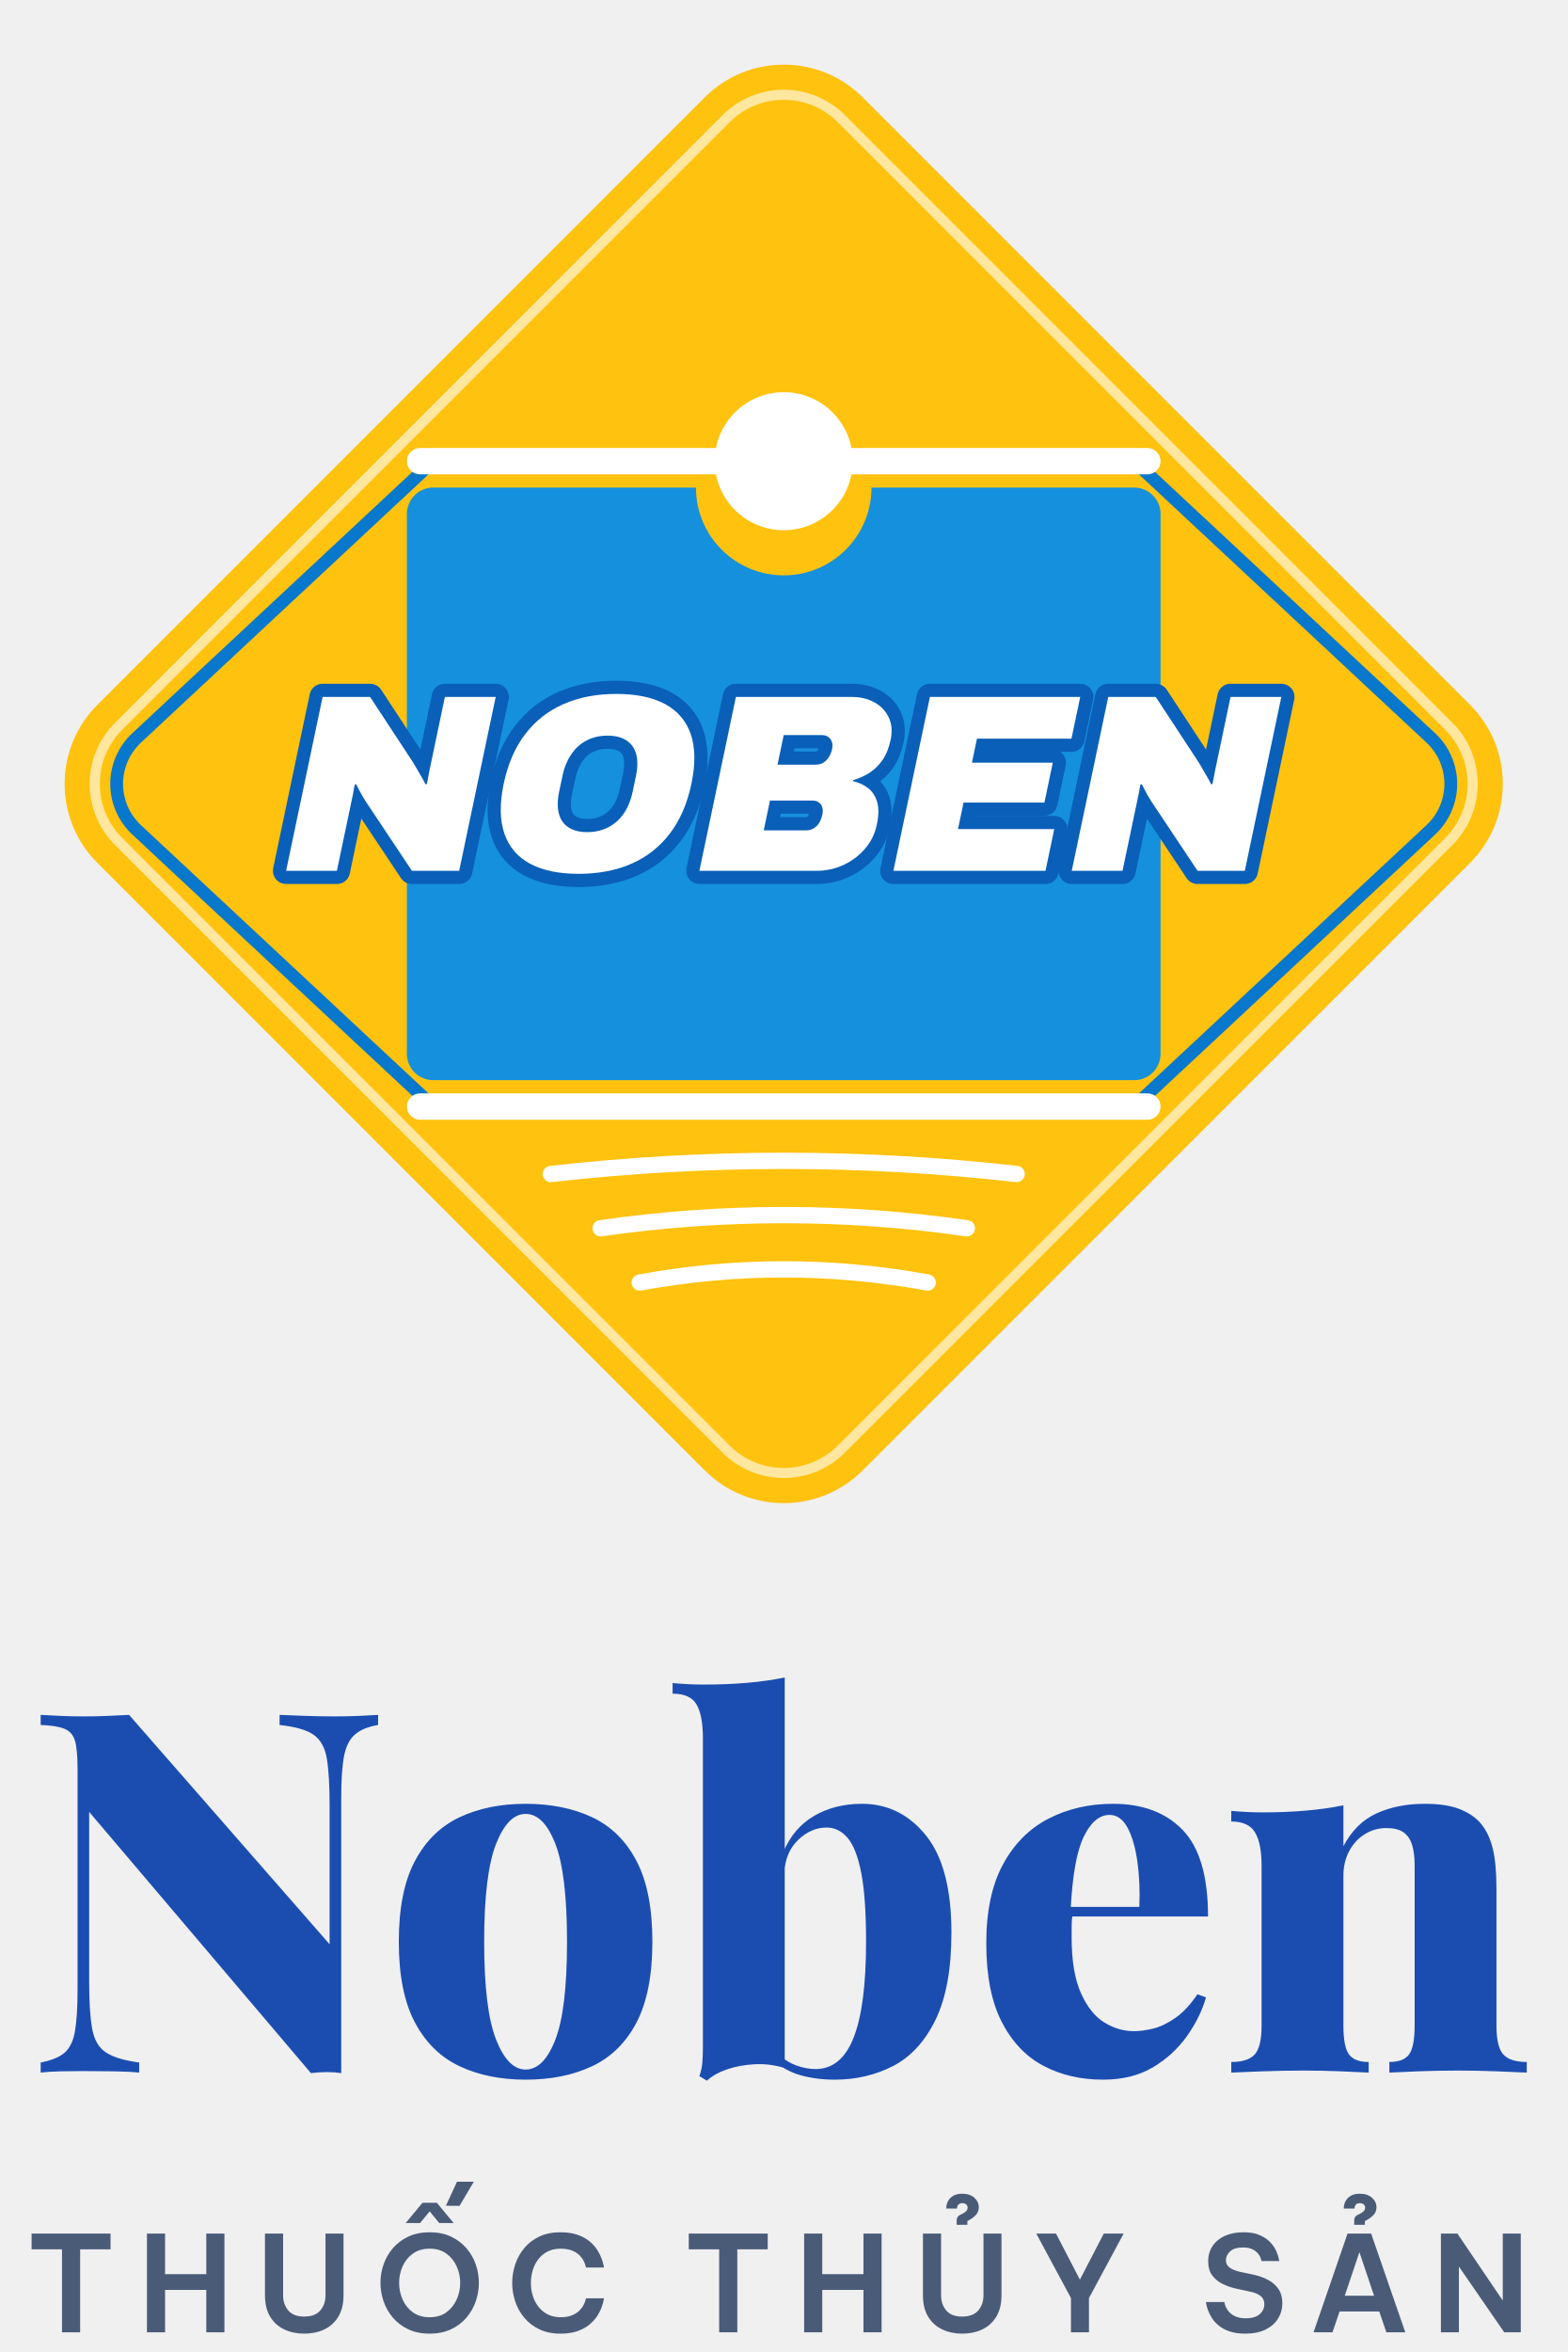
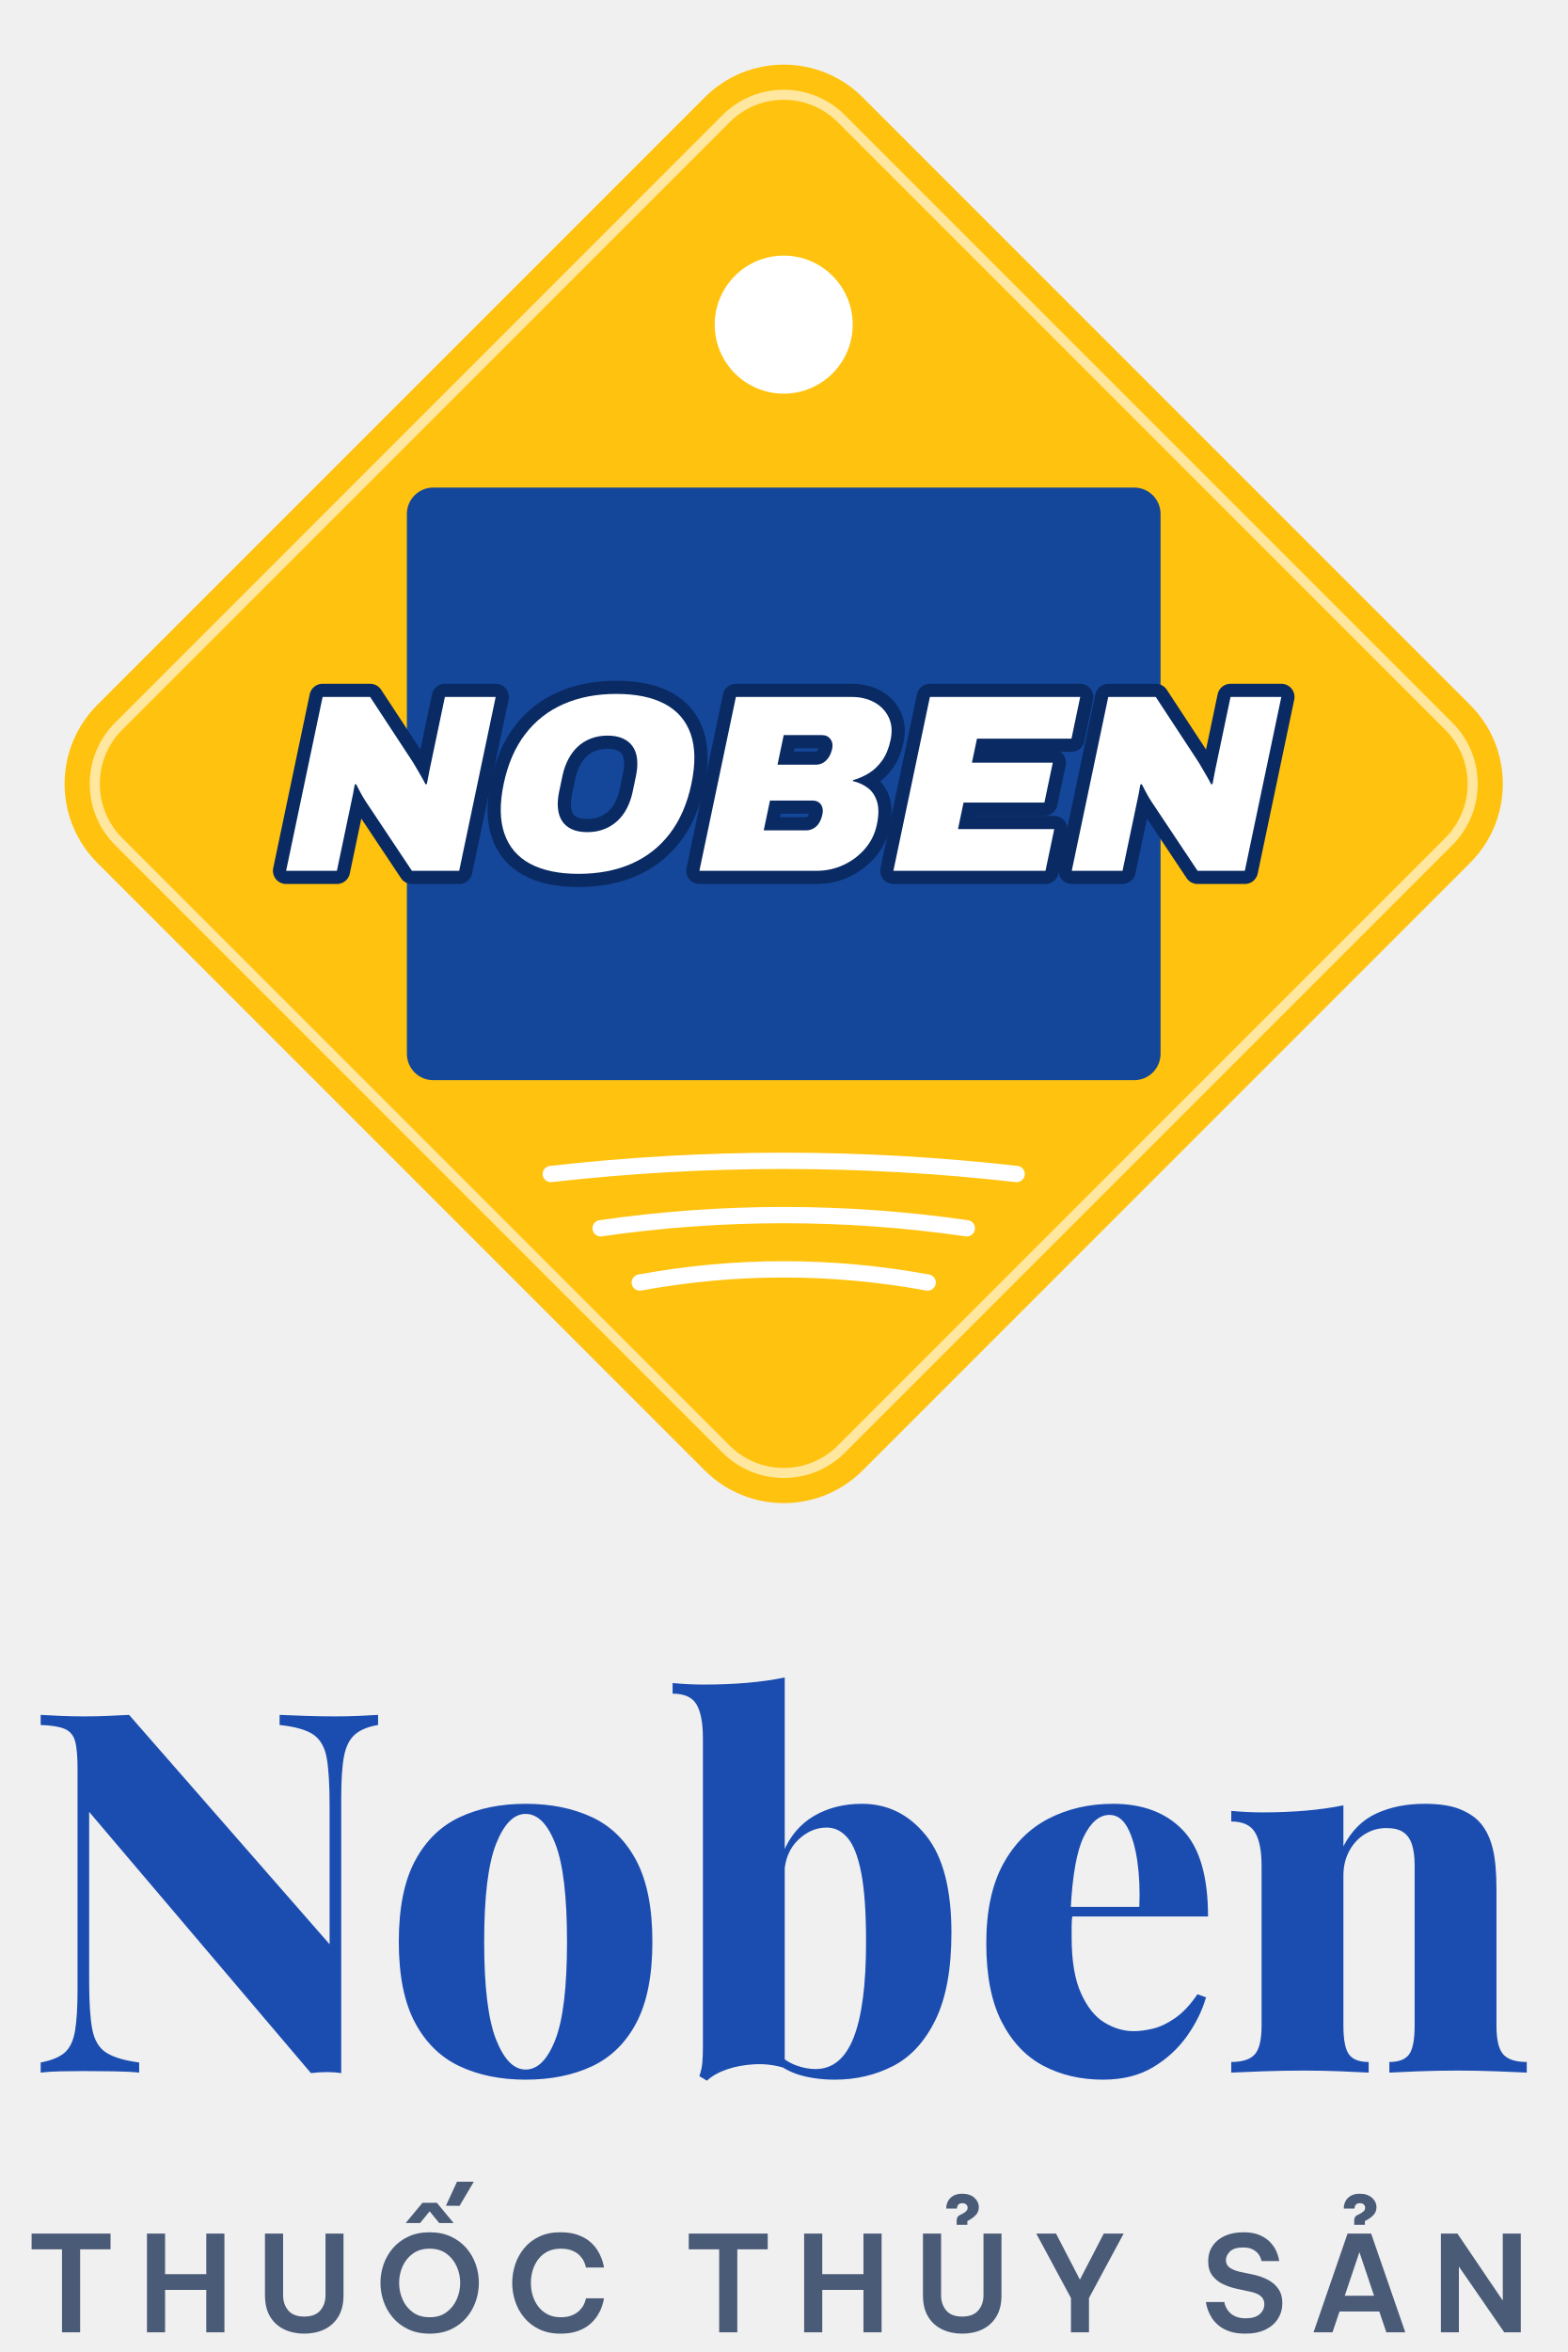
<svg xmlns="http://www.w3.org/2000/svg" viewBox="0 0 512 768.12" width="512" height="768.12">
  <g id="bieu-tuong" transform="translate(0 0)">
    <path d="M281.79 31.79 L480.21 230.21 A36.47 36.47 0 0 1 480.21 281.79 L281.79 480.21 A36.47 36.47 0 0 1 230.21 480.21 L31.79 281.79 A36.47 36.47 0 0 1 31.79 230.21 L230.21 31.79 A36.47 36.47 0 0 1 281.79 31.79 Z" fill="#ffc20e" />
    <path d="M274.83 38.76 L473.24 237.17 A26.62 26.62 0 0 1 473.24 274.83 L274.83 473.24 A26.62 26.62 0 0 1 237.17 473.24 L38.76 274.83 A26.62 26.62 0 0 1 38.76 237.17 L237.17 38.76 A26.62 26.62 0 0 1 274.83 38.76 Z" fill="none" stroke="#ffe79f" stroke-width="3.29" />
-     <path d="M370.48 150.62 L467.36 240.98 A20.53 20.53 0 0 1 467.36 271.02 L370.48 361.38 M141.52 150.62 L44.64 240.98 A20.53 20.53 0 0 0 44.64 271.02 L141.52 361.38" fill="none" stroke="#0878cc" stroke-width="4.18" stroke-linejoin="round" stroke-linecap="round" />
-     <rect x="132.91" y="146.31" width="246.19" height="8.61" rx="4.31" fill="#fff" />
-     <rect x="132.91" y="357.08" width="246.19" height="8.61" rx="4.31" fill="#fff" />
-     <path d="M141.52 159.23 H227.33 A28.67 28.67 0 0 0 284.67 159.23 H370.48 A8.61 8.61 0 0 1 379.09 167.84 V344.16 A8.61 8.61 0 0 1 370.48 352.77 H141.52 A8.61 8.61 0 0 1 132.91 344.16 V167.84 A8.61 8.61 0 0 1 141.52 159.23 Z" fill="#1590dd" />
-     <circle cx="256" cy="150.62" r="22.54" fill="#fff" />
+     <path d="M141.52 159.23 H370.48 A8.61 8.61 0 0 1 379.09 167.84 V344.16 A8.61 8.61 0 0 1 370.48 352.77 H141.52 A8.61 8.61 0 0 1 132.91 344.16 V167.84 A8.61 8.61 0 0 1 141.52 159.23 Z" fill="#14479a" />
+     <circle cx="256" cy="106.02" r="22.54" fill="#ffffff" />
    <g transform="translate(93.46 284.39) scale(0.89704)">
-       <g fill="none" stroke="#0a5fb8" stroke-width="9.6" stroke-linejoin="round">
+       <g fill="none" stroke="#0a2a63" stroke-width="9.6" stroke-linejoin="round">
        <path transform="translate(-6.81 0)" d="M6.808 0.0 20.1 -63.296H37.396L52.312 -40.572Q52.947 -39.652 53.96 -37.904Q54.973 -36.156 56.022 -34.362Q57.071 -32.568 57.575 -31.464L58.074 -31.648Q58.523 -34.224 59.054 -36.754Q59.586 -39.284 59.856 -40.572L64.628 -63.296H83.12L69.828 0.0H52.624L35.765 -25.3Q34.587 -27.14 33.802 -28.658Q33.017 -30.176 32.295 -31.556L31.796 -31.372Q31.521 -29.624 31.154 -27.876Q30.787 -26.128 30.613 -25.3L25.3 0.0Z " />
        <path transform="translate(-7.2 0)" d="M113.676 1.104Q102.912 1.104 96.049 -2.576Q89.186 -6.256 86.674 -13.57Q84.162 -20.884 86.422 -31.648Q88.702 -42.504 94.276 -49.772Q99.85 -57.04 108.259 -60.72Q116.668 -64.4 127.432 -64.4Q138.288 -64.4 145.151 -60.72Q152.014 -57.04 154.536 -49.772Q157.058 -42.504 154.778 -31.648Q152.518 -20.884 146.934 -13.57Q141.35 -6.256 132.941 -2.576Q124.532 1.104 113.676 1.104ZM116.864 -14.076Q120.176 -14.076 122.928 -15.134Q125.68 -16.192 127.788 -18.124Q129.896 -20.056 131.294 -22.77Q132.692 -25.484 133.368 -28.704L134.604 -34.592Q135.281 -37.812 135.022 -40.526Q134.764 -43.24 133.468 -45.172Q132.172 -47.104 129.864 -48.162Q127.556 -49.22 124.244 -49.22Q120.932 -49.22 118.18 -48.162Q115.428 -47.104 113.366 -45.172Q111.304 -43.24 109.906 -40.526Q108.509 -37.812 107.832 -34.592L106.596 -28.704Q105.92 -25.484 106.178 -22.77Q106.436 -20.056 107.686 -18.124Q108.936 -16.192 111.244 -15.134Q113.552 -14.076 116.864 -14.076Z " />
        <path transform="translate(-7.59 0)" d="M158.08 0.0 171.372 -63.296H213.508Q218.292 -63.296 221.833 -61.318Q225.373 -59.34 227.031 -55.844Q228.689 -52.348 227.723 -47.748Q226.757 -43.148 224.667 -40.204Q222.577 -37.26 219.827 -35.558Q217.078 -33.856 214.052 -33.028L213.975 -32.66Q217.132 -31.924 219.469 -30.13Q221.807 -28.336 222.786 -25.116Q223.766 -21.896 222.704 -16.836Q221.641 -11.776 218.365 -8.004Q215.089 -4.232 210.504 -2.116Q205.92 0.0 200.768 0.0ZM181.503 -14.72H196.959Q199.075 -14.72 200.672 -16.192Q202.269 -17.664 202.888 -20.608Q203.177 -21.988 202.821 -23.138Q202.464 -24.288 201.542 -24.932Q200.619 -25.576 199.239 -25.576H183.783ZM186.526 -38.64H200.51Q201.982 -38.64 203.139 -39.33Q204.296 -40.02 205.165 -41.308Q206.033 -42.596 206.439 -44.528Q206.864 -46.552 205.783 -47.978Q204.703 -49.404 202.771 -49.404H188.787Z " />
        <path transform="translate(-7.8 0)" d="M228.932 0.0 242.224 -63.296H296.964L293.776 -48.116H259.368L257.533 -39.376H286.973L283.92 -24.84H254.48L252.452 -15.18H287.504L284.316 0.0Z " />
        <path transform="translate(-8 0)" d="M294.08 0.0 307.372 -63.296H324.668L339.584 -40.572Q340.219 -39.652 341.232 -37.904Q342.245 -36.156 343.294 -34.362Q344.343 -32.568 344.847 -31.464L345.346 -31.648Q345.795 -34.224 346.326 -36.754Q346.858 -39.284 347.128 -40.572L351.9 -63.296H370.392L357.1 0.0H339.896L323.037 -25.3Q321.859 -27.14 321.074 -28.658Q320.289 -30.176 319.567 -31.556L319.068 -31.372Q318.793 -29.624 318.426 -27.876Q318.059 -26.128 317.885 -25.3L312.572 0.0Z" />
      </g>
-       <g fill="#fff">
+       <g fill="#ffffff">
        <path transform="translate(-6.81 0)" d="M6.808 0.0 20.1 -63.296H37.396L52.312 -40.572Q52.947 -39.652 53.96 -37.904Q54.973 -36.156 56.022 -34.362Q57.071 -32.568 57.575 -31.464L58.074 -31.648Q58.523 -34.224 59.054 -36.754Q59.586 -39.284 59.856 -40.572L64.628 -63.296H83.12L69.828 0.0H52.624L35.765 -25.3Q34.587 -27.14 33.802 -28.658Q33.017 -30.176 32.295 -31.556L31.796 -31.372Q31.521 -29.624 31.154 -27.876Q30.787 -26.128 30.613 -25.3L25.3 0.0Z " />
        <path transform="translate(-7.2 0)" d="M113.676 1.104Q102.912 1.104 96.049 -2.576Q89.186 -6.256 86.674 -13.57Q84.162 -20.884 86.422 -31.648Q88.702 -42.504 94.276 -49.772Q99.85 -57.04 108.259 -60.72Q116.668 -64.4 127.432 -64.4Q138.288 -64.4 145.151 -60.72Q152.014 -57.04 154.536 -49.772Q157.058 -42.504 154.778 -31.648Q152.518 -20.884 146.934 -13.57Q141.35 -6.256 132.941 -2.576Q124.532 1.104 113.676 1.104ZM116.864 -14.076Q120.176 -14.076 122.928 -15.134Q125.68 -16.192 127.788 -18.124Q129.896 -20.056 131.294 -22.77Q132.692 -25.484 133.368 -28.704L134.604 -34.592Q135.281 -37.812 135.022 -40.526Q134.764 -43.24 133.468 -45.172Q132.172 -47.104 129.864 -48.162Q127.556 -49.22 124.244 -49.22Q120.932 -49.22 118.18 -48.162Q115.428 -47.104 113.366 -45.172Q111.304 -43.24 109.906 -40.526Q108.509 -37.812 107.832 -34.592L106.596 -28.704Q105.92 -25.484 106.178 -22.77Q106.436 -20.056 107.686 -18.124Q108.936 -16.192 111.244 -15.134Q113.552 -14.076 116.864 -14.076Z " />
        <path transform="translate(-7.59 0)" d="M158.08 0.0 171.372 -63.296H213.508Q218.292 -63.296 221.833 -61.318Q225.373 -59.34 227.031 -55.844Q228.689 -52.348 227.723 -47.748Q226.757 -43.148 224.667 -40.204Q222.577 -37.26 219.827 -35.558Q217.078 -33.856 214.052 -33.028L213.975 -32.66Q217.132 -31.924 219.469 -30.13Q221.807 -28.336 222.786 -25.116Q223.766 -21.896 222.704 -16.836Q221.641 -11.776 218.365 -8.004Q215.089 -4.232 210.504 -2.116Q205.92 0.0 200.768 0.0ZM181.503 -14.72H196.959Q199.075 -14.72 200.672 -16.192Q202.269 -17.664 202.888 -20.608Q203.177 -21.988 202.821 -23.138Q202.464 -24.288 201.542 -24.932Q200.619 -25.576 199.239 -25.576H183.783ZM186.526 -38.64H200.51Q201.982 -38.64 203.139 -39.33Q204.296 -40.02 205.165 -41.308Q206.033 -42.596 206.439 -44.528Q206.864 -46.552 205.783 -47.978Q204.703 -49.404 202.771 -49.404H188.787Z " />
        <path transform="translate(-7.8 0)" d="M228.932 0.0 242.224 -63.296H296.964L293.776 -48.116H259.368L257.533 -39.376H286.973L283.92 -24.84H254.48L252.452 -15.18H287.504L284.316 0.0Z " />
        <path transform="translate(-8 0)" d="M294.08 0.0 307.372 -63.296H324.668L339.584 -40.572Q340.219 -39.652 341.232 -37.904Q342.245 -36.156 343.294 -34.362Q344.343 -32.568 344.847 -31.464L345.346 -31.648Q345.795 -34.224 346.326 -36.754Q346.858 -39.284 347.128 -40.572L351.9 -63.296H370.392L357.1 0.0H339.896L323.037 -25.3Q321.859 -27.14 321.074 -28.658Q320.289 -30.176 319.567 -31.556L319.068 -31.372Q318.793 -29.624 318.426 -27.876Q318.059 -26.128 317.885 -25.3L312.572 0.0Z" />
      </g>
    </g>
-     <path d="M179.92 383.41 Q256 374.8 332.08 383.41 M196.19 401.13 Q256 392.52 315.81 401.13 M208.98 418.85 Q256 410.24 303.02 418.85" fill="none" stroke="#fff" stroke-width="5.32" stroke-linecap="round" />
+     <path d="M179.92 383.41 Q256 374.8 332.08 383.41 M196.19 401.13 Q256 392.52 315.81 401.13 M208.98 418.85 Q256 410.24 303.02 418.85" fill="none" stroke="#ffffff" stroke-width="5.32" stroke-linecap="round" />
  </g>
  <g id="chu">
    <path fill="#1b4db1" d="M123.505 560.05V563.35Q118.555 564.175 115.915 566.485Q113.275 568.795 112.368 573.58Q111.46 578.365 111.46 587.11V677.035Q109.315 676.705 106.84 676.705Q104.365 676.705 101.56 677.035L29.125 591.73V647.17Q29.125 657.235 30.115 662.598Q31.105 667.96 34.57 670.27Q38.035 672.58 45.46 673.57V676.87Q42.325 676.54 37.127 676.457Q31.93 676.375 27.31 676.375Q23.68 676.375 19.802 676.457Q15.925 676.54 13.285 676.87V673.57Q18.565 672.58 21.122 670.352Q23.68 668.125 24.505 663.257Q25.33 658.39 25.33 649.81V577.54Q25.33 571.435 24.505 568.547Q23.68 565.66 21.04 564.587Q18.4 563.515 13.285 563.35V560.05Q15.925 560.215 19.802 560.38Q23.68 560.545 27.31 560.545Q31.435 560.545 35.23 560.38Q39.025 560.215 42.16 560.05L107.665 634.96V589.75Q107.665 579.685 106.757 574.322Q105.85 568.96 102.468 566.567Q99.085 564.175 91.33 563.35V560.05Q94.63 560.215 99.828 560.38Q105.025 560.545 109.48 560.545Q113.44 560.545 117.235 560.38Q121.03 560.215 123.505 560.05ZM171.685 589.09Q184.06 589.09 193.382 593.463Q202.705 597.835 207.902 607.735Q213.1 617.635 213.1 634.135Q213.1 650.635 207.902 660.535Q202.705 670.435 193.382 674.808Q184.06 679.18 171.685 679.18Q159.475 679.18 150.152 674.808Q140.83 670.435 135.55 660.535Q130.27 650.635 130.27 634.135Q130.27 617.635 135.55 607.735Q140.83 597.835 150.152 593.463Q159.475 589.09 171.685 589.09ZM171.685 592.39Q165.91 592.39 162.032 602.207Q158.155 612.025 158.155 634.135Q158.155 656.245 162.032 666.062Q165.91 675.88 171.685 675.88Q177.625 675.88 181.42 666.062Q185.215 656.245 185.215 634.135Q185.215 612.025 181.42 602.207Q177.625 592.39 171.685 592.39ZM281.575 589.09Q294.115 589.09 302.447 599.403Q310.78 609.715 310.78 631.165Q310.78 648.985 305.582 659.628Q300.385 670.27 291.722 674.725Q283.06 679.18 272.665 679.18Q266.56 679.18 261.363 677.695Q256.165 676.21 251.875 672.25L254.02 670.6Q256.66 673.24 259.96 674.477Q263.26 675.715 266.395 675.715Q274.81 675.715 278.852 665.403Q282.895 655.09 282.895 634.135Q282.895 619.78 281.327 611.695Q279.76 603.61 276.873 600.227Q273.985 596.845 270.025 596.845Q264.91 596.845 260.702 600.888Q256.495 604.93 256.165 611.86L255.835 604.93Q259.135 597.01 265.9 593.05Q272.665 589.09 281.575 589.09ZM256.33 547.84V675.385Q251.545 673.9 246.595 674.148Q241.645 674.395 237.52 675.798Q233.395 677.2 230.92 679.51L228.445 678.025Q229.27 675.715 229.435 673.405Q229.6 671.095 229.6 668.785V567.64Q229.6 560.215 227.538 556.668Q225.475 553.12 219.7 553.12V549.655Q224.98 550.15 229.93 550.15Q237.52 550.15 244.12 549.572Q250.72 548.995 256.33 547.84ZM363.58 589.09Q378.1 589.09 386.35 597.67Q394.6 606.25 394.6 625.885H341.635L341.47 622.75H372.16Q372.49 614.665 371.5 607.817Q370.51 600.97 368.283 596.845Q366.055 592.72 362.425 592.72Q357.475 592.72 354.01 599.815Q350.545 606.91 349.72 623.905L350.38 625.06Q350.05 626.875 350.05 628.773Q350.05 630.67 350.05 632.815Q350.05 644.2 353.103 650.965Q356.155 657.73 360.775 660.535Q365.395 663.34 370.345 663.34Q373.15 663.34 376.615 662.515Q380.08 661.69 383.875 659.05Q387.67 656.41 391.135 651.295L393.94 652.285Q392.125 658.72 387.752 664.908Q383.38 671.095 376.615 675.138Q369.85 679.18 360.28 679.18Q349.39 679.18 340.81 674.642Q332.23 670.105 327.197 660.288Q322.165 650.47 322.165 634.63Q322.165 618.955 327.61 608.89Q333.055 598.825 342.46 593.957Q351.865 589.09 363.58 589.09ZM465.385 589.09Q472.645 589.09 477.017 590.905Q481.39 592.72 483.7 595.525Q486.34 598.66 487.577 603.61Q488.815 608.56 488.815 616.975V661.525Q488.815 668.455 491.043 670.93Q493.27 673.405 498.715 673.405V676.87Q495.415 676.705 488.897 676.457Q482.38 676.21 476.275 676.21Q469.51 676.21 463.24 676.457Q456.97 676.705 453.835 676.87V673.405Q458.455 673.405 460.27 670.93Q462.085 668.455 462.085 661.525V609.055Q462.085 605.26 461.26 602.538Q460.435 599.815 458.455 598.413Q456.475 597.01 452.845 597.01Q449.05 597.01 445.832 598.99Q442.615 600.97 440.717 604.518Q438.82 608.065 438.82 612.52V661.525Q438.82 668.455 440.635 670.93Q442.45 673.405 447.07 673.405V676.87Q443.935 676.705 437.995 676.457Q432.055 676.21 425.95 676.21Q419.185 676.21 412.42 676.457Q405.655 676.705 402.19 676.87V673.405Q407.635 673.405 409.862 670.93Q412.09 668.455 412.09 661.525V609.385Q412.09 601.96 409.945 598.413Q407.8 594.865 402.19 594.865V591.4Q407.47 591.895 412.42 591.895Q419.845 591.895 426.527 591.317Q433.21 590.74 438.82 589.585V602.95Q442.78 595.36 449.627 592.225Q456.475 589.09 465.385 589.09Z" />
    <path fill="#4a5b78" d="M20.253 761.689V734.595H10.322V729.455H36.109V734.595H26.177V761.689ZM48.001 761.689V729.455H53.925V742.697H67.385V729.455H73.309V761.689H67.385V747.837H53.925V761.689ZM99.358 762.125Q95.786 762.125 92.868 760.753Q89.949 759.381 88.25 756.593Q86.552 753.805 86.552 749.58V729.455H92.476V749.58Q92.476 752.542 94.153 754.545Q95.83 756.549 99.358 756.549Q102.93 756.549 104.629 754.545Q106.328 752.542 106.328 749.58V729.455H112.208V749.58Q112.208 753.805 110.51 756.593Q108.811 759.381 105.914 760.753Q103.017 762.125 99.358 762.125ZM150.106 720.394 145.663 720.351 149.278 712.51H154.767ZM132.507 726.014 137.996 719.392H142.7L148.189 726.014H143.485L140.348 722.18L137.212 726.014ZM140.348 762.125Q136.384 762.125 133.379 760.709Q130.373 759.293 128.347 756.919Q126.322 754.545 125.298 751.583Q124.275 748.621 124.275 745.528Q124.275 742.436 125.298 739.495Q126.322 736.555 128.347 734.203Q130.373 731.851 133.379 730.435Q136.384 729.019 140.348 729.019Q144.312 729.019 147.318 730.435Q150.323 731.851 152.349 734.203Q154.375 736.555 155.398 739.495Q156.422 742.436 156.422 745.528Q156.422 748.621 155.398 751.583Q154.375 754.545 152.349 756.919Q150.323 759.293 147.318 760.709Q144.312 762.125 140.348 762.125ZM140.348 756.767Q143.615 756.767 145.815 755.155Q148.015 753.544 149.169 750.973Q150.323 748.403 150.323 745.528Q150.323 742.697 149.169 740.149Q148.015 737.601 145.815 735.989Q143.615 734.377 140.348 734.377Q137.081 734.377 134.86 735.989Q132.638 737.601 131.506 740.149Q130.373 742.697 130.373 745.528Q130.373 748.403 131.506 750.973Q132.638 753.544 134.86 755.155Q137.081 756.767 140.348 756.767ZM183.037 762.125Q179.117 762.125 176.176 760.709Q173.236 759.293 171.254 756.919Q169.272 754.545 168.292 751.605Q167.312 748.665 167.312 745.572Q167.312 742.479 168.292 739.517Q169.272 736.555 171.254 734.181Q173.236 731.807 176.176 730.413Q179.117 729.019 183.037 729.019Q186.304 729.019 188.656 729.847Q191.008 730.675 192.577 731.981Q194.145 733.288 195.081 734.769Q196.018 736.25 196.497 737.557Q196.976 738.864 197.129 739.691Q197.281 740.519 197.281 740.519H191.401Q191.401 740.519 191.248 739.909Q191.096 739.299 190.638 738.363Q190.181 737.426 189.266 736.512Q188.351 735.597 186.849 734.987Q185.346 734.377 183.124 734.377Q180.685 734.377 178.855 735.314Q177.026 736.25 175.806 737.862Q174.586 739.474 173.998 741.477Q173.41 743.481 173.41 745.572Q173.41 747.663 173.998 749.645Q174.586 751.627 175.806 753.239Q177.026 754.85 178.855 755.809Q180.685 756.767 183.124 756.767Q185.346 756.767 186.849 756.135Q188.351 755.504 189.266 754.589Q190.181 753.674 190.638 752.759Q191.096 751.845 191.248 751.213Q191.401 750.581 191.401 750.581H197.281Q197.281 750.581 197.129 751.409Q196.976 752.237 196.497 753.565Q196.018 754.894 195.081 756.353Q194.145 757.812 192.577 759.141Q191.008 760.47 188.656 761.297Q186.304 762.125 183.037 762.125ZM234.917 761.689V734.595H224.985V729.455H250.773V734.595H240.841V761.689ZM262.665 761.689V729.455H268.589V742.697H282.049V729.455H287.973V761.689H282.049V747.837H268.589V761.689ZM312.497 726.58V725.186Q312.497 724.663 312.715 724.184Q312.933 723.705 313.499 723.4L314.153 723.095Q315.111 722.616 315.59 722.137Q316.069 721.658 316.069 720.961Q316.069 720.394 315.634 719.959Q315.198 719.523 314.37 719.523Q313.543 719.523 313.151 719.893Q312.759 720.264 312.672 720.699Q312.584 721.135 312.584 721.266H309.1Q309.056 720.133 309.579 719.022Q310.102 717.911 311.278 717.171Q312.454 716.43 314.283 716.43Q316.81 716.43 318.269 717.737Q319.728 719.044 319.728 720.874Q319.728 722.311 318.77 723.356Q317.812 724.402 316.156 725.273L315.982 725.36V726.58ZM314.283 762.125Q310.711 762.125 307.793 760.753Q304.874 759.381 303.175 756.593Q301.477 753.805 301.477 749.58V729.455H307.401V749.58Q307.401 752.542 309.078 754.545Q310.755 756.549 314.283 756.549Q317.855 756.549 319.554 754.545Q321.253 752.542 321.253 749.58V729.455H327.133V749.58Q327.133 753.805 325.435 756.593Q323.736 759.381 320.839 760.753Q317.942 762.125 314.283 762.125ZM349.828 761.689V750.494L338.503 729.455H344.95L352.747 744.483L360.544 729.455H367.034L355.709 750.494V761.689ZM406.761 762.125Q403.756 762.125 401.621 761.384Q399.487 760.644 398.071 759.468Q396.655 758.292 395.828 756.963Q395 755.634 394.586 754.458Q394.172 753.282 394.042 752.542Q393.911 751.801 393.911 751.801H399.922Q399.922 751.801 400.031 752.324Q400.14 752.847 400.532 753.652Q400.924 754.458 401.686 755.242Q402.449 756.026 403.734 756.571Q405.019 757.115 406.935 757.115Q409.897 757.115 411.444 755.787Q412.99 754.458 412.99 752.498Q412.99 750.843 411.814 749.863Q410.638 748.883 408.329 748.403L404.06 747.489Q401.578 746.966 399.421 745.921Q397.265 744.875 395.958 743.089Q394.651 741.303 394.651 738.515Q394.651 735.597 396.111 733.462Q397.57 731.328 400.14 730.174Q402.71 729.019 406.151 729.019Q409.418 729.019 411.553 729.978Q413.687 730.936 414.972 732.33Q416.257 733.724 416.867 735.118Q417.477 736.512 417.673 737.47Q417.869 738.428 417.869 738.428H412.075Q412.075 738.428 411.901 737.753Q411.727 737.078 411.117 736.207Q410.507 735.335 409.288 734.66Q408.068 733.985 406.021 733.985Q403.102 733.985 401.774 735.292Q400.445 736.599 400.445 738.123Q400.445 739.691 401.665 740.563Q402.884 741.434 404.932 741.913L409.505 742.871Q412.075 743.438 414.21 744.57Q416.344 745.703 417.608 747.554Q418.871 749.405 418.871 752.15Q418.871 754.937 417.477 757.203Q416.083 759.468 413.382 760.796Q410.682 762.125 406.761 762.125ZM442.35 726.58V725.186Q442.35 724.663 442.567 724.184Q442.785 723.705 443.352 723.4L444.005 723.095Q444.963 722.616 445.442 722.137Q445.922 721.658 445.922 720.961Q445.922 720.394 445.486 719.959Q445.05 719.523 444.223 719.523Q443.395 719.523 443.003 719.893Q442.611 720.264 442.524 720.699Q442.437 721.135 442.437 721.266H438.952Q438.908 720.133 439.431 719.022Q439.954 717.911 441.13 717.171Q442.306 716.43 444.136 716.43Q446.662 716.43 448.143 717.737Q449.624 719.044 449.624 720.874Q449.624 722.311 448.666 723.356Q447.708 724.402 446.009 725.273L445.834 725.36V726.58ZM429.064 761.689 440.172 729.455H447.882L459.033 761.689H452.848L450.539 754.894H437.558L435.249 761.689ZM439.257 749.754H448.84L444.049 735.51ZM470.664 761.689V729.455H476.065L490.876 751.322V729.455H496.756V761.689H491.355L476.544 740.214V761.689Z" />
  </g>
</svg>
